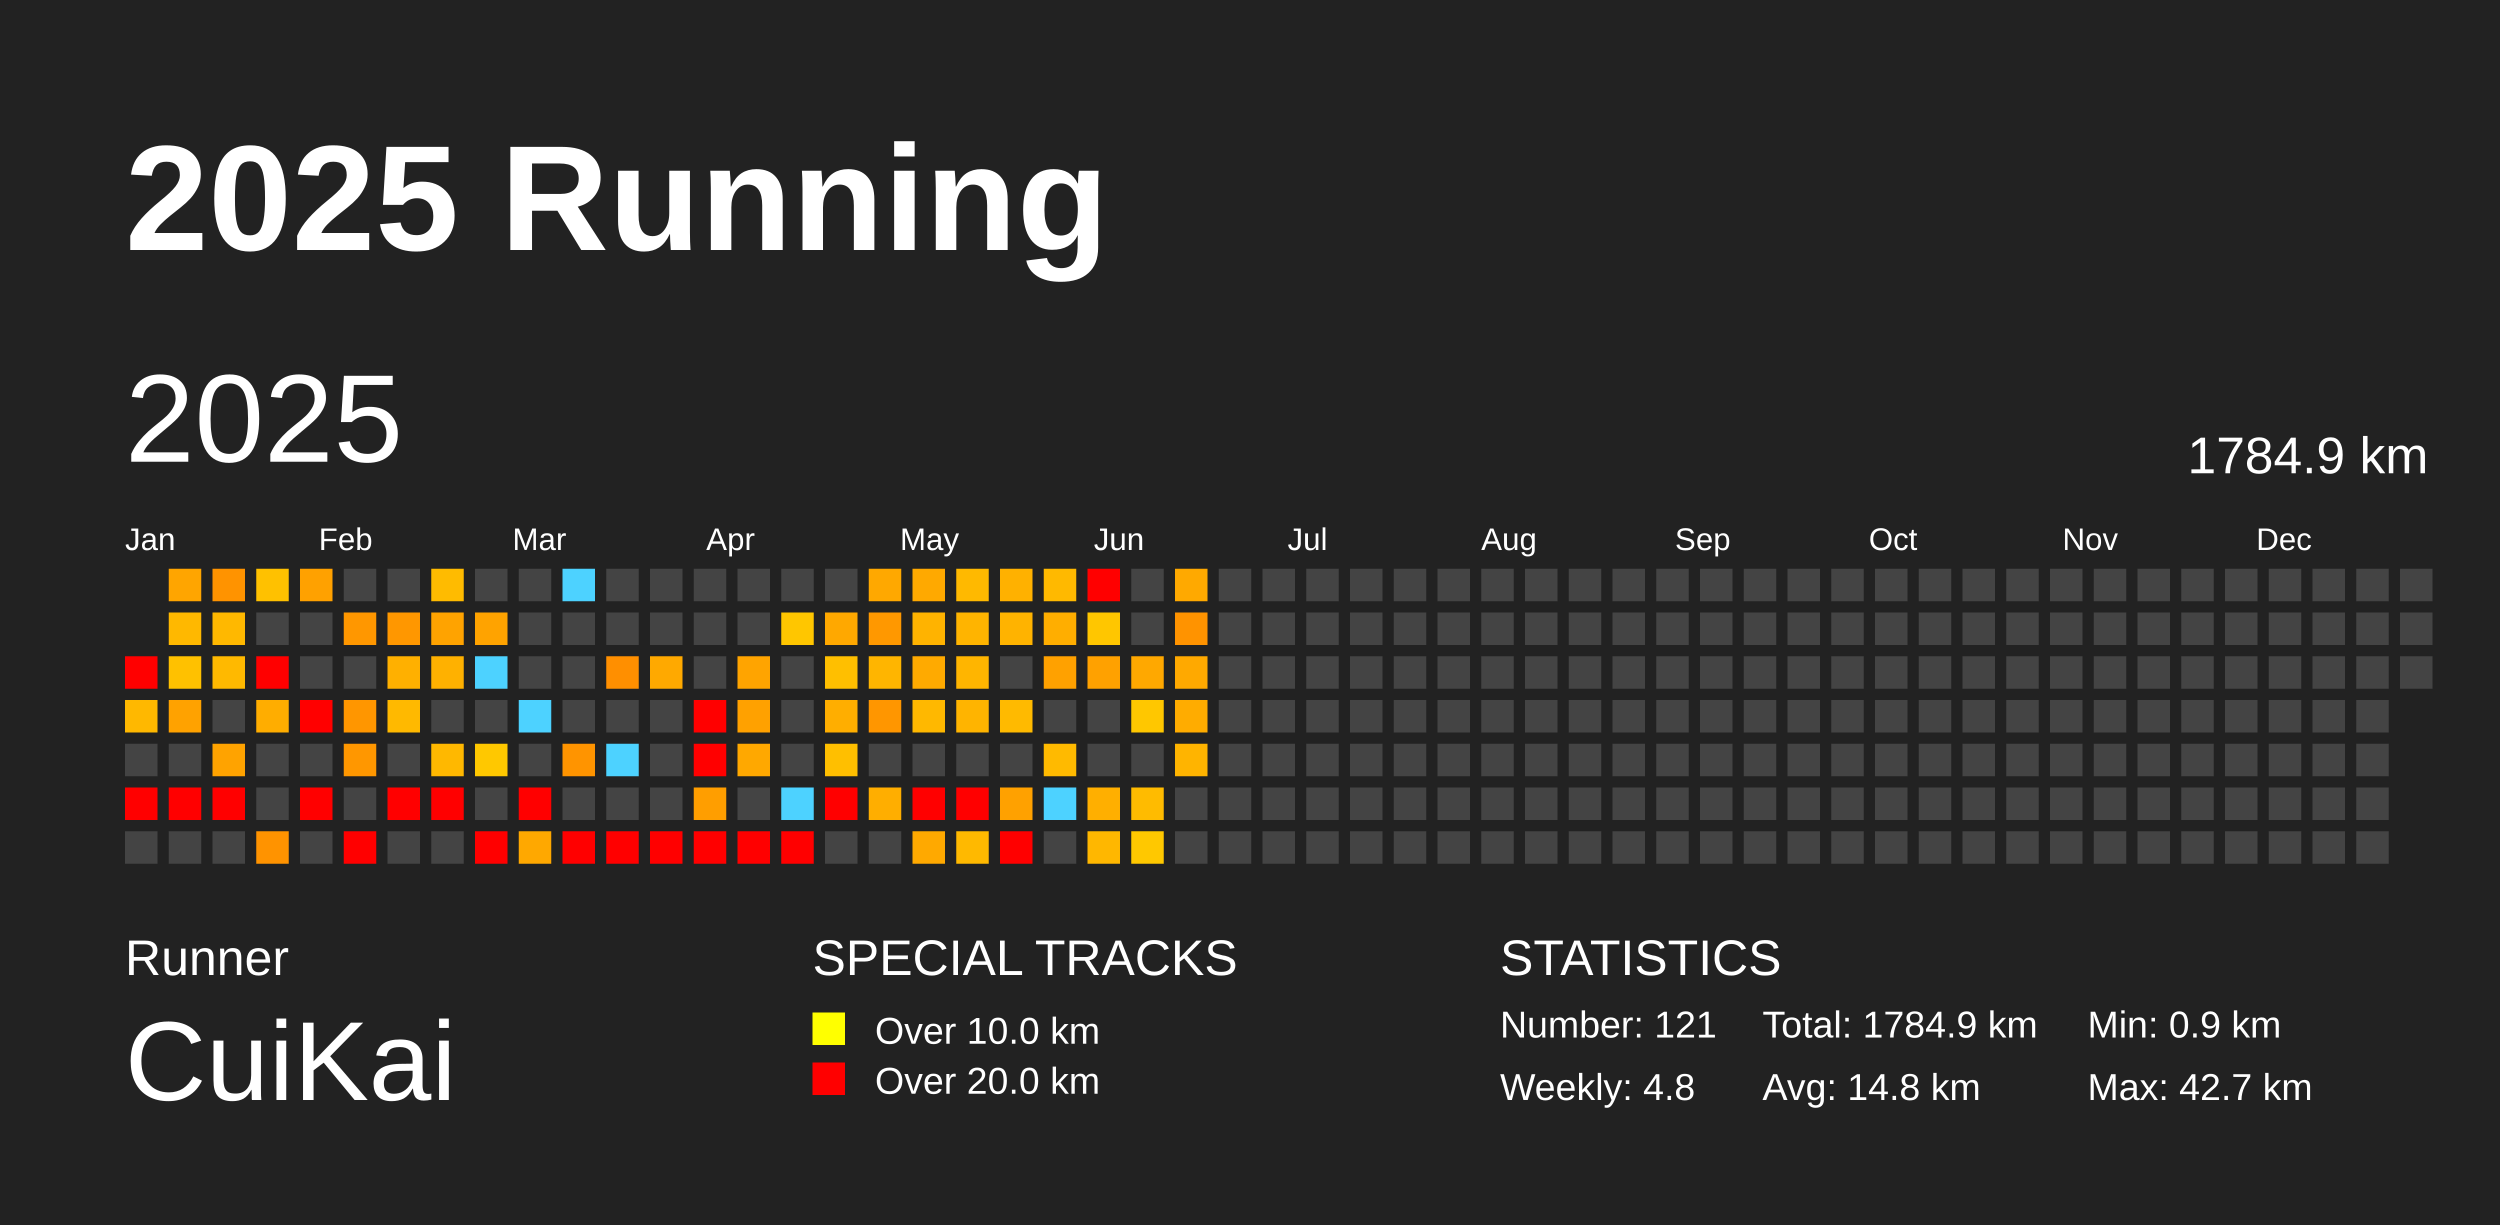
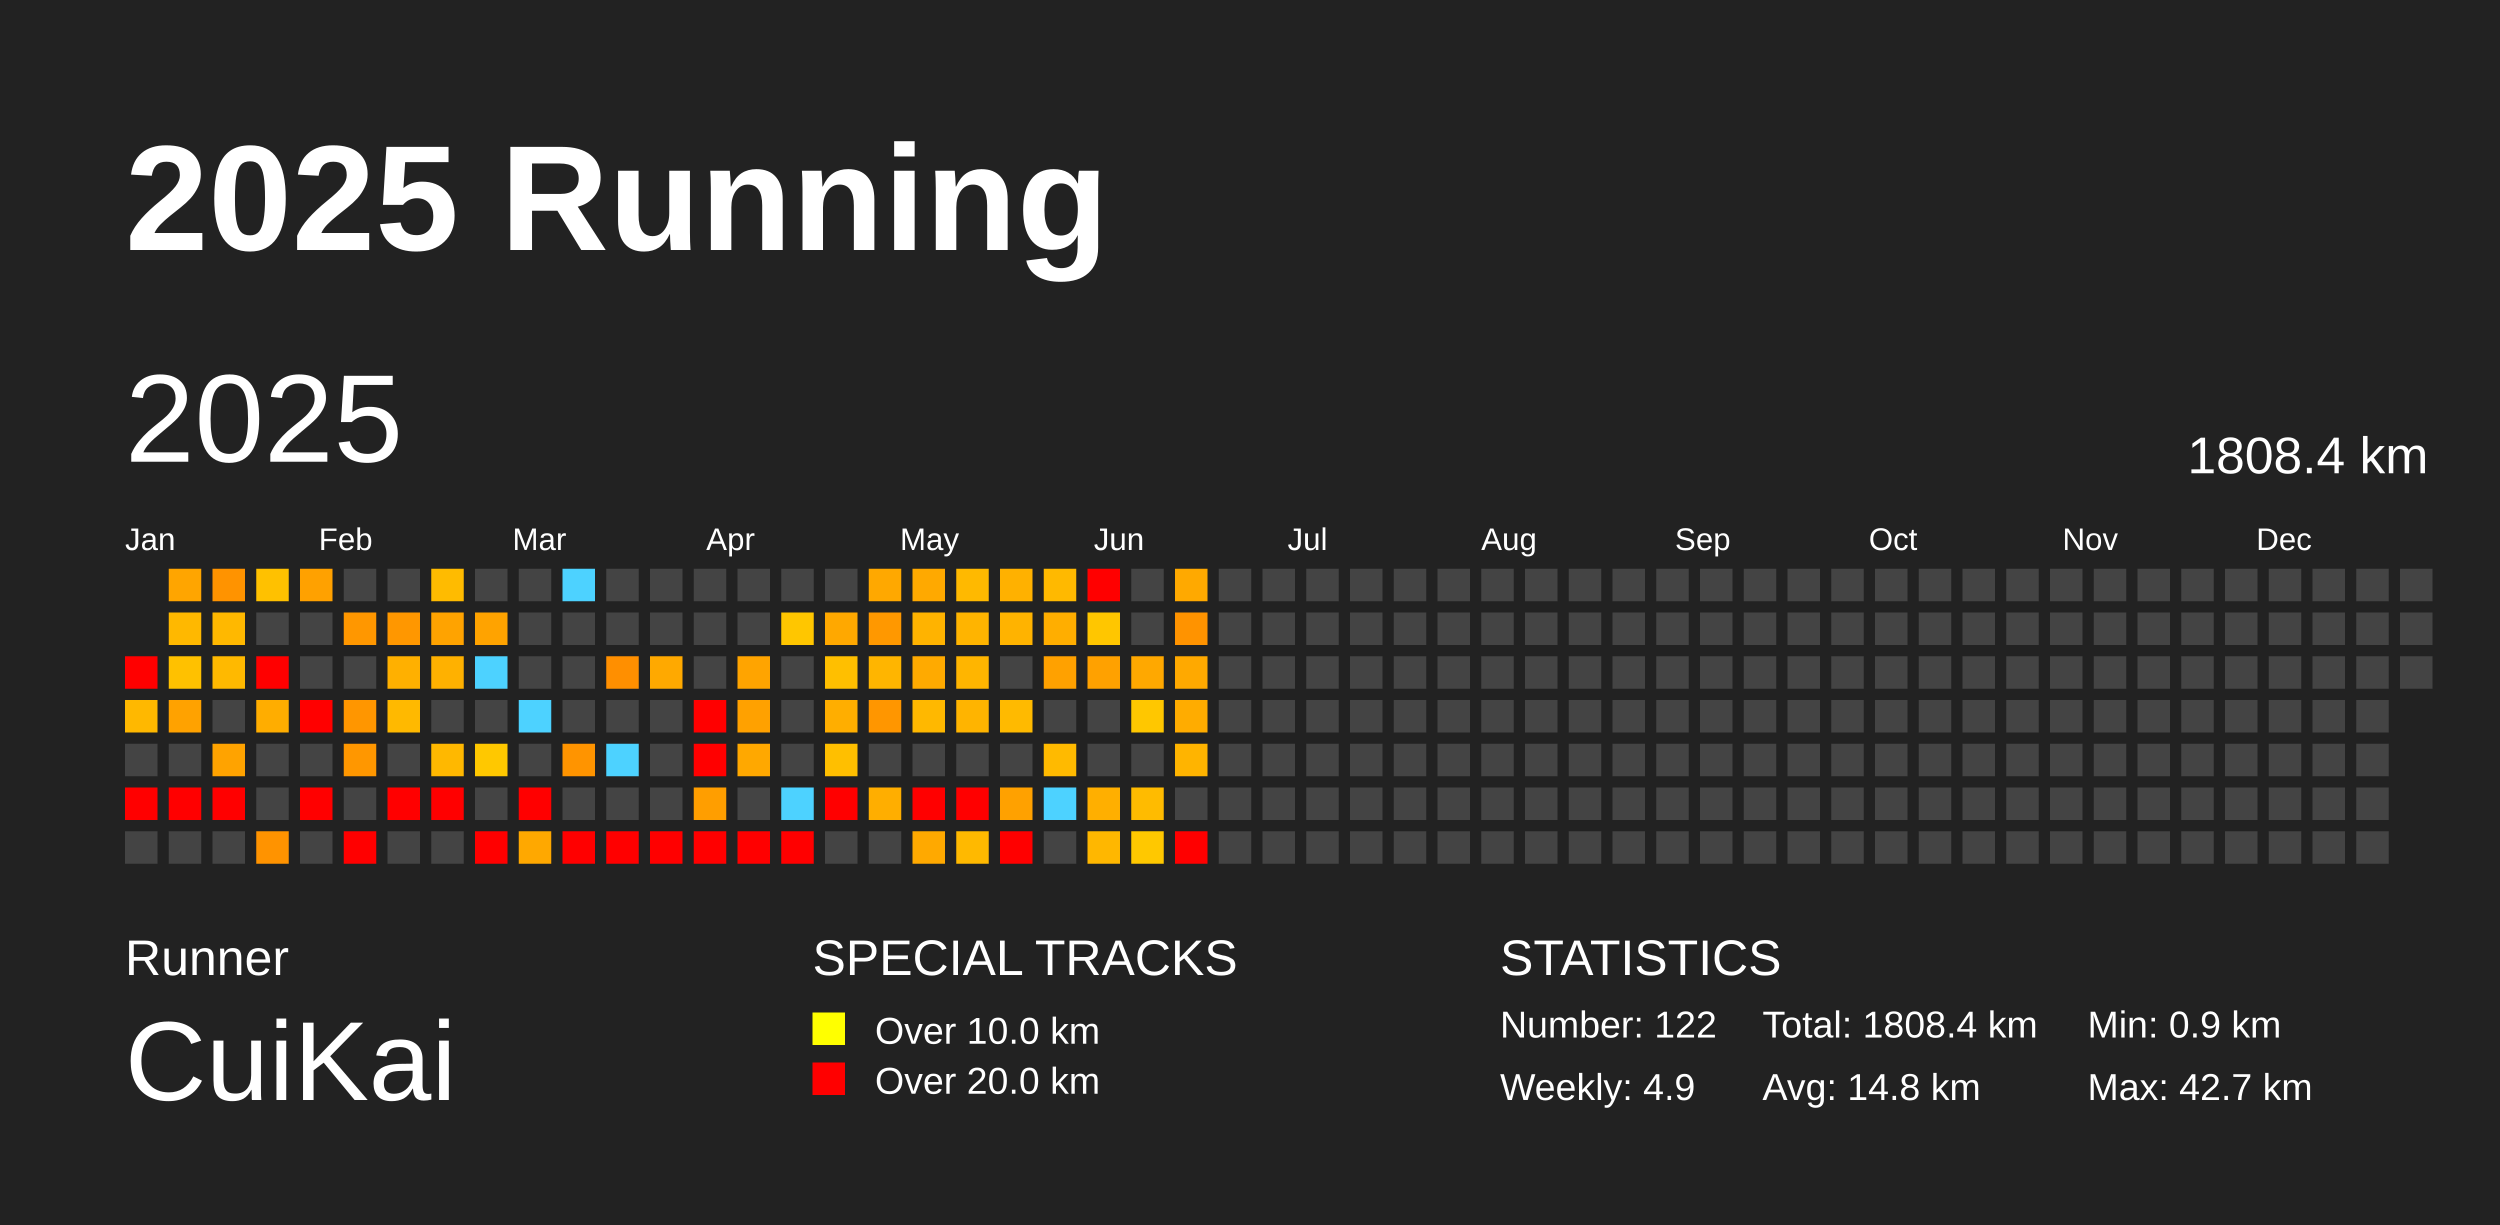
<svg xmlns="http://www.w3.org/2000/svg" baseProfile="full" height="98mm" version="1.1" viewBox="0,0,200,98" width="200mm">
  <defs />
  <rect fill="#222222" height="98" width="200" x="0" y="0" />
  <text fill="#FFFFFF" style="font-size:12px; font-family:Arial; font-weight:bold;" x="10" y="20">2025 Running</text>
  <text fill="#FFFFFF" style="font-size:4px; font-family:Arial" x="10" y="78">Runner</text>
  <text fill="#FFFFFF" style="font-size:9px; font-family:Arial" x="10" y="88">CuiKai</text>
  <text fill="#FFFFFF" style="font-size:4px; font-family:Arial" x="65" y="78">SPECIAL TRACKS</text>
  <rect fill="yellow" height="2.6" width="2.6" x="65" y="81" />
  <text fill="#FFFFFF" style="font-size:3px; font-family:Arial" x="70" y="83.5">Over 10.0 km</text>
  <rect fill="red" height="2.6" width="2.6" x="65" y="85" />
  <text fill="#FFFFFF" style="font-size:3px; font-family:Arial" x="70" y="87.5">Over 20.0 km</text>
  <text fill="#FFFFFF" style="font-size:4px; font-family:Arial" x="120" y="78">STATISTICS</text>
-   <text fill="#FFFFFF" style="font-size:3px; font-family:Arial" x="120" y="83">Number: 121</text>
-   <text fill="#FFFFFF" style="font-size:3px; font-family:Arial" x="120" y="88">Weekly: 4.8</text>
-   <text fill="#FFFFFF" style="font-size:3px; font-family:Arial" x="141" y="83">Total: 1784.9 km</text>
+   <text fill="#FFFFFF" style="font-size:3px; font-family:Arial" x="120" y="83">Number: 122</text>
+   <text fill="#FFFFFF" style="font-size:3px; font-family:Arial" x="120" y="88">Weekly: 4.9</text>
+   <text fill="#FFFFFF" style="font-size:3px; font-family:Arial" x="141" y="83">Total: 1808.4 km</text>
  <text fill="#FFFFFF" style="font-size:3px; font-family:Arial" x="141" y="88">Avg: 14.8 km</text>
  <text fill="#FFFFFF" style="font-size:3px; font-family:Arial" x="167" y="83">Min: 0.9 km</text>
  <text fill="#FFFFFF" style="font-size:3px; font-family:Arial" x="167" y="88">Max: 42.7 km</text>
  <text dominant-baseline="hanging" fill="#FFFFFF" style="font-size:10.0px; font-family:Arial;" x="10" y="30">2025</text>
-   <text dominant-baseline="hanging" fill="#FFFFFF" style="font-size:4.125px; font-family:Arial;" x="175" y="35">1784.9 km</text>
+   <text dominant-baseline="hanging" fill="#FFFFFF" style="font-size:4.125px; font-family:Arial;" x="175" y="35">1808.4 km</text>
  <text fill="#FFFFFF" style="font-size:2.5px; font-family:Arial" x="10.0" y="44">Jan</text>
  <text fill="#FFFFFF" style="font-size:2.5px; font-family:Arial" x="25.5" y="44">Feb</text>
  <text fill="#FFFFFF" style="font-size:2.5px; font-family:Arial" x="41.0" y="44">Mar</text>
  <text fill="#FFFFFF" style="font-size:2.5px; font-family:Arial" x="56.5" y="44">Apr</text>
  <text fill="#FFFFFF" style="font-size:2.5px; font-family:Arial" x="72.0" y="44">May</text>
  <text fill="#FFFFFF" style="font-size:2.5px; font-family:Arial" x="87.5" y="44">Jun</text>
  <text fill="#FFFFFF" style="font-size:2.5px; font-family:Arial" x="103.0" y="44">Jul</text>
  <text fill="#FFFFFF" style="font-size:2.5px; font-family:Arial" x="118.5" y="44">Aug</text>
  <text fill="#FFFFFF" style="font-size:2.5px; font-family:Arial" x="134.0" y="44">Sep</text>
  <text fill="#FFFFFF" style="font-size:2.5px; font-family:Arial" x="149.5" y="44">Oct</text>
  <text fill="#FFFFFF" style="font-size:2.5px; font-family:Arial" x="165.0" y="44">Nov</text>
  <text fill="#FFFFFF" style="font-size:2.5px; font-family:Arial" x="180.5" y="44">Dec</text>
  <rect fill="red" height="2.6" width="2.6" x="10.0" y="52.5" />
  <rect fill="#ffb800" height="2.6" width="2.6" x="10.0" y="56.0" />
  <rect fill="#444444" height="2.6" width="2.6" x="10.0" y="59.5" />
  <rect fill="red" height="2.6" width="2.6" x="10.0" y="63.0" />
  <rect fill="#444444" height="2.6" width="2.6" x="10.0" y="66.5" />
  <rect fill="#ffa500" height="2.6" width="2.6" x="13.5" y="45.5" />
  <rect fill="#ffb800" height="2.6" width="2.6" x="13.5" y="49.0" />
  <rect fill="#ffc100" height="2.6" width="2.6" x="13.5" y="52.5" />
  <rect fill="#ffa200" height="2.6" width="2.6" x="13.5" y="56.0" />
  <rect fill="#444444" height="2.6" width="2.6" x="13.5" y="59.5" />
  <rect fill="red" height="2.6" width="2.6" x="13.5" y="63.0" />
  <rect fill="#444444" height="2.6" width="2.6" x="13.5" y="66.5" />
  <rect fill="#ff9300" height="2.6" width="2.6" x="17.0" y="45.5" />
  <rect fill="#ffb800" height="2.6" width="2.6" x="17.0" y="49.0" />
  <rect fill="#ffb900" height="2.6" width="2.6" x="17.0" y="52.5" />
  <rect fill="#444444" height="2.6" width="2.6" x="17.0" y="56.0" />
  <rect fill="#ffa300" height="2.6" width="2.6" x="17.0" y="59.5" />
  <rect fill="red" height="2.6" width="2.6" x="17.0" y="63.0" />
  <rect fill="#444444" height="2.6" width="2.6" x="17.0" y="66.5" />
  <rect fill="#ffc100" height="2.6" width="2.6" x="20.5" y="45.5" />
  <rect fill="#444444" height="2.6" width="2.6" x="20.5" y="49.0" />
  <rect fill="red" height="2.6" width="2.6" x="20.5" y="52.5" />
  <rect fill="#ffad00" height="2.6" width="2.6" x="20.5" y="56.0" />
  <rect fill="#444444" height="2.6" width="2.6" x="20.5" y="59.5" />
  <rect fill="#444444" height="2.6" width="2.6" x="20.5" y="63.0" />
  <rect fill="#ff9300" height="2.6" width="2.6" x="20.5" y="66.5" />
  <rect fill="#ffa100" height="2.6" width="2.6" x="24.0" y="45.5" />
  <rect fill="#444444" height="2.6" width="2.6" x="24.0" y="49.0" />
  <rect fill="#444444" height="2.6" width="2.6" x="24.0" y="52.5" />
  <rect fill="red" height="2.6" width="2.6" x="24.0" y="56.0" />
  <rect fill="#444444" height="2.6" width="2.6" x="24.0" y="59.5" />
  <rect fill="red" height="2.6" width="2.6" x="24.0" y="63.0" />
  <rect fill="#444444" height="2.6" width="2.6" x="24.0" y="66.5" />
  <rect fill="#444444" height="2.6" width="2.6" x="27.5" y="45.5" />
  <rect fill="#ff9700" height="2.6" width="2.6" x="27.5" y="49.0" />
  <rect fill="#444444" height="2.6" width="2.6" x="27.5" y="52.5" />
  <rect fill="#ff9600" height="2.6" width="2.6" x="27.5" y="56.0" />
  <rect fill="#ff9700" height="2.6" width="2.6" x="27.5" y="59.5" />
  <rect fill="#444444" height="2.6" width="2.6" x="27.5" y="63.0" />
  <rect fill="red" height="2.6" width="2.6" x="27.5" y="66.5" />
  <rect fill="#444444" height="2.6" width="2.6" x="31.0" y="45.5" />
  <rect fill="#ff9700" height="2.6" width="2.6" x="31.0" y="49.0" />
  <rect fill="#ffb000" height="2.6" width="2.6" x="31.0" y="52.5" />
  <rect fill="#ffb900" height="2.6" width="2.6" x="31.0" y="56.0" />
  <rect fill="#444444" height="2.6" width="2.6" x="31.0" y="59.5" />
  <rect fill="red" height="2.6" width="2.6" x="31.0" y="63.0" />
  <rect fill="#444444" height="2.6" width="2.6" x="31.0" y="66.5" />
  <rect fill="#ffbb00" height="2.6" width="2.6" x="34.5" y="45.5" />
  <rect fill="#ffa300" height="2.6" width="2.6" x="34.5" y="49.0" />
  <rect fill="#ffb100" height="2.6" width="2.6" x="34.5" y="52.5" />
  <rect fill="#444444" height="2.6" width="2.6" x="34.5" y="56.0" />
  <rect fill="#ffb800" height="2.6" width="2.6" x="34.5" y="59.5" />
  <rect fill="red" height="2.6" width="2.6" x="34.5" y="63.0" />
  <rect fill="#444444" height="2.6" width="2.6" x="34.5" y="66.5" />
  <rect fill="#444444" height="2.6" width="2.6" x="38.0" y="45.5" />
  <rect fill="#ffa300" height="2.6" width="2.6" x="38.0" y="49.0" />
  <rect fill="#4dd2ff" height="2.6" width="2.6" x="38.0" y="52.5" />
  <rect fill="#444444" height="2.6" width="2.6" x="38.0" y="56.0" />
  <rect fill="#ffc800" height="2.6" width="2.6" x="38.0" y="59.5" />
  <rect fill="#444444" height="2.6" width="2.6" x="38.0" y="63.0" />
  <rect fill="red" height="2.6" width="2.6" x="38.0" y="66.5" />
  <rect fill="#444444" height="2.6" width="2.6" x="41.5" y="45.5" />
  <rect fill="#444444" height="2.6" width="2.6" x="41.5" y="49.0" />
  <rect fill="#444444" height="2.6" width="2.6" x="41.5" y="52.5" />
  <rect fill="#4dd2ff" height="2.6" width="2.6" x="41.5" y="56.0" />
  <rect fill="#444444" height="2.6" width="2.6" x="41.5" y="59.5" />
  <rect fill="red" height="2.6" width="2.6" x="41.5" y="63.0" />
  <rect fill="#ffa800" height="2.6" width="2.6" x="41.5" y="66.5" />
  <rect fill="#4dd2ff" height="2.6" width="2.6" x="45.0" y="45.5" />
  <rect fill="#444444" height="2.6" width="2.6" x="45.0" y="49.0" />
  <rect fill="#444444" height="2.6" width="2.6" x="45.0" y="52.5" />
  <rect fill="#444444" height="2.6" width="2.6" x="45.0" y="56.0" />
  <rect fill="#ff9400" height="2.6" width="2.6" x="45.0" y="59.5" />
  <rect fill="#444444" height="2.6" width="2.6" x="45.0" y="63.0" />
  <rect fill="red" height="2.6" width="2.6" x="45.0" y="66.5" />
  <rect fill="#444444" height="2.6" width="2.6" x="48.5" y="45.5" />
  <rect fill="#444444" height="2.6" width="2.6" x="48.5" y="49.0" />
  <rect fill="#ff8f00" height="2.6" width="2.6" x="48.5" y="52.5" />
  <rect fill="#444444" height="2.6" width="2.6" x="48.5" y="56.0" />
  <rect fill="#4dd2ff" height="2.6" width="2.6" x="48.5" y="59.5" />
  <rect fill="#444444" height="2.6" width="2.6" x="48.5" y="63.0" />
  <rect fill="red" height="2.6" width="2.6" x="48.5" y="66.5" />
  <rect fill="#444444" height="2.6" width="2.6" x="52.0" y="45.5" />
  <rect fill="#444444" height="2.6" width="2.6" x="52.0" y="49.0" />
  <rect fill="#ffa900" height="2.6" width="2.6" x="52.0" y="52.5" />
  <rect fill="#444444" height="2.6" width="2.6" x="52.0" y="56.0" />
  <rect fill="#444444" height="2.6" width="2.6" x="52.0" y="59.5" />
  <rect fill="#444444" height="2.6" width="2.6" x="52.0" y="63.0" />
  <rect fill="red" height="2.6" width="2.6" x="52.0" y="66.5" />
  <rect fill="#444444" height="2.6" width="2.6" x="55.5" y="45.5" />
  <rect fill="#444444" height="2.6" width="2.6" x="55.5" y="49.0" />
  <rect fill="#444444" height="2.6" width="2.6" x="55.5" y="52.5" />
  <rect fill="red" height="2.6" width="2.6" x="55.5" y="56.0" />
  <rect fill="red" height="2.6" width="2.6" x="55.5" y="59.5" />
  <rect fill="#ff9e00" height="2.6" width="2.6" x="55.5" y="63.0" />
  <rect fill="red" height="2.6" width="2.6" x="55.5" y="66.5" />
  <rect fill="#444444" height="2.6" width="2.6" x="59.0" y="45.5" />
  <rect fill="#444444" height="2.6" width="2.6" x="59.0" y="49.0" />
  <rect fill="#ffa400" height="2.6" width="2.6" x="59.0" y="52.5" />
  <rect fill="#ffa100" height="2.6" width="2.6" x="59.0" y="56.0" />
  <rect fill="#ffa800" height="2.6" width="2.6" x="59.0" y="59.5" />
  <rect fill="#444444" height="2.6" width="2.6" x="59.0" y="63.0" />
  <rect fill="red" height="2.6" width="2.6" x="59.0" y="66.5" />
  <rect fill="#444444" height="2.6" width="2.6" x="62.5" y="45.5" />
  <rect fill="#ffc600" height="2.6" width="2.6" x="62.5" y="49.0" />
  <rect fill="#444444" height="2.6" width="2.6" x="62.5" y="52.5" />
  <rect fill="#444444" height="2.6" width="2.6" x="62.5" y="56.0" />
  <rect fill="#444444" height="2.6" width="2.6" x="62.5" y="59.5" />
  <rect fill="#4dd2ff" height="2.6" width="2.6" x="62.5" y="63.0" />
  <rect fill="red" height="2.6" width="2.6" x="62.5" y="66.5" />
  <rect fill="#444444" height="2.6" width="2.6" x="66.0" y="45.5" />
  <rect fill="#ffa800" height="2.6" width="2.6" x="66.0" y="49.0" />
  <rect fill="#ffbf00" height="2.6" width="2.6" x="66.0" y="52.5" />
  <rect fill="#ffae00" height="2.6" width="2.6" x="66.0" y="56.0" />
  <rect fill="#ffbf00" height="2.6" width="2.6" x="66.0" y="59.5" />
  <rect fill="red" height="2.6" width="2.6" x="66.0" y="63.0" />
  <rect fill="#444444" height="2.6" width="2.6" x="66.0" y="66.5" />
  <rect fill="#ffa800" height="2.6" width="2.6" x="69.5" y="45.5" />
  <rect fill="#ff9800" height="2.6" width="2.6" x="69.5" y="49.0" />
  <rect fill="#ffb500" height="2.6" width="2.6" x="69.5" y="52.5" />
  <rect fill="#ff9600" height="2.6" width="2.6" x="69.5" y="56.0" />
  <rect fill="#444444" height="2.6" width="2.6" x="69.5" y="59.5" />
  <rect fill="#ffae00" height="2.6" width="2.6" x="69.5" y="63.0" />
  <rect fill="#444444" height="2.6" width="2.6" x="69.5" y="66.5" />
  <rect fill="#ffa900" height="2.6" width="2.6" x="73.0" y="45.5" />
  <rect fill="#ffb300" height="2.6" width="2.6" x="73.0" y="49.0" />
  <rect fill="#ffaa00" height="2.6" width="2.6" x="73.0" y="52.5" />
  <rect fill="#ffb800" height="2.6" width="2.6" x="73.0" y="56.0" />
  <rect fill="#444444" height="2.6" width="2.6" x="73.0" y="59.5" />
  <rect fill="red" height="2.6" width="2.6" x="73.0" y="63.0" />
  <rect fill="#ffa900" height="2.6" width="2.6" x="73.0" y="66.5" />
  <rect fill="#ffb900" height="2.6" width="2.6" x="76.5" y="45.5" />
  <rect fill="#ffb400" height="2.6" width="2.6" x="76.5" y="49.0" />
  <rect fill="#ffb500" height="2.6" width="2.6" x="76.5" y="52.5" />
  <rect fill="#ffb400" height="2.6" width="2.6" x="76.5" y="56.0" />
  <rect fill="#444444" height="2.6" width="2.6" x="76.5" y="59.5" />
  <rect fill="red" height="2.6" width="2.6" x="76.5" y="63.0" />
  <rect fill="#ffb900" height="2.6" width="2.6" x="76.5" y="66.5" />
  <rect fill="#ffb100" height="2.6" width="2.6" x="80.0" y="45.5" />
  <rect fill="#ffb300" height="2.6" width="2.6" x="80.0" y="49.0" />
  <rect fill="#444444" height="2.6" width="2.6" x="80.0" y="52.5" />
  <rect fill="#ffba00" height="2.6" width="2.6" x="80.0" y="56.0" />
  <rect fill="#444444" height="2.6" width="2.6" x="80.0" y="59.5" />
  <rect fill="#ffa100" height="2.6" width="2.6" x="80.0" y="63.0" />
  <rect fill="red" height="2.6" width="2.6" x="80.0" y="66.5" />
  <rect fill="#ffb900" height="2.6" width="2.6" x="83.5" y="45.5" />
  <rect fill="#ffae00" height="2.6" width="2.6" x="83.5" y="49.0" />
  <rect fill="#ffa100" height="2.6" width="2.6" x="83.5" y="52.5" />
  <rect fill="#444444" height="2.6" width="2.6" x="83.5" y="56.0" />
  <rect fill="#ffba00" height="2.6" width="2.6" x="83.5" y="59.5" />
  <rect fill="#4dd2ff" height="2.6" width="2.6" x="83.5" y="63.0" />
  <rect fill="#444444" height="2.6" width="2.6" x="83.5" y="66.5" />
  <rect fill="red" height="2.6" width="2.6" x="87.0" y="45.5" />
  <rect fill="#ffc600" height="2.6" width="2.6" x="87.0" y="49.0" />
  <rect fill="#ffa100" height="2.6" width="2.6" x="87.0" y="52.5" />
  <rect fill="#444444" height="2.6" width="2.6" x="87.0" y="56.0" />
  <rect fill="#444444" height="2.6" width="2.6" x="87.0" y="59.5" />
  <rect fill="#ffaf00" height="2.6" width="2.6" x="87.0" y="63.0" />
  <rect fill="#ffb700" height="2.6" width="2.6" x="87.0" y="66.5" />
  <rect fill="#444444" height="2.6" width="2.6" x="90.5" y="45.5" />
  <rect fill="#444444" height="2.6" width="2.6" x="90.5" y="49.0" />
  <rect fill="#ffa800" height="2.6" width="2.6" x="90.5" y="52.5" />
  <rect fill="#ffc700" height="2.6" width="2.6" x="90.5" y="56.0" />
  <rect fill="#444444" height="2.6" width="2.6" x="90.5" y="59.5" />
  <rect fill="#ffbb00" height="2.6" width="2.6" x="90.5" y="63.0" />
  <rect fill="#ffc800" height="2.6" width="2.6" x="90.5" y="66.5" />
  <rect fill="#ffa900" height="2.6" width="2.6" x="94.0" y="45.5" />
  <rect fill="#ff9300" height="2.6" width="2.6" x="94.0" y="49.0" />
  <rect fill="#ffa900" height="2.6" width="2.6" x="94.0" y="52.5" />
  <rect fill="#ffac00" height="2.6" width="2.6" x="94.0" y="56.0" />
  <rect fill="#ffb400" height="2.6" width="2.6" x="94.0" y="59.5" />
  <rect fill="#444444" height="2.6" width="2.6" x="94.0" y="63.0" />
-   <rect fill="#444444" height="2.6" width="2.6" x="94.0" y="66.5" />
+   <rect fill="red" height="2.6" width="2.6" x="94.0" y="66.5" />
  <rect fill="#444444" height="2.6" width="2.6" x="97.5" y="45.5" />
  <rect fill="#444444" height="2.6" width="2.6" x="97.5" y="49.0" />
  <rect fill="#444444" height="2.6" width="2.6" x="97.5" y="52.5" />
  <rect fill="#444444" height="2.6" width="2.6" x="97.5" y="56.0" />
  <rect fill="#444444" height="2.6" width="2.6" x="97.5" y="59.5" />
  <rect fill="#444444" height="2.6" width="2.6" x="97.5" y="63.0" />
  <rect fill="#444444" height="2.6" width="2.6" x="97.5" y="66.5" />
  <rect fill="#444444" height="2.6" width="2.6" x="101.0" y="45.5" />
  <rect fill="#444444" height="2.6" width="2.6" x="101.0" y="49.0" />
  <rect fill="#444444" height="2.6" width="2.6" x="101.0" y="52.5" />
  <rect fill="#444444" height="2.6" width="2.6" x="101.0" y="56.0" />
  <rect fill="#444444" height="2.6" width="2.6" x="101.0" y="59.5" />
  <rect fill="#444444" height="2.6" width="2.6" x="101.0" y="63.0" />
  <rect fill="#444444" height="2.6" width="2.6" x="101.0" y="66.5" />
  <rect fill="#444444" height="2.6" width="2.6" x="104.5" y="45.5" />
  <rect fill="#444444" height="2.6" width="2.6" x="104.5" y="49.0" />
  <rect fill="#444444" height="2.6" width="2.6" x="104.5" y="52.5" />
  <rect fill="#444444" height="2.6" width="2.6" x="104.5" y="56.0" />
  <rect fill="#444444" height="2.6" width="2.6" x="104.5" y="59.5" />
  <rect fill="#444444" height="2.6" width="2.6" x="104.5" y="63.0" />
  <rect fill="#444444" height="2.6" width="2.6" x="104.5" y="66.5" />
  <rect fill="#444444" height="2.6" width="2.6" x="108.0" y="45.5" />
  <rect fill="#444444" height="2.6" width="2.6" x="108.0" y="49.0" />
  <rect fill="#444444" height="2.6" width="2.6" x="108.0" y="52.5" />
  <rect fill="#444444" height="2.6" width="2.6" x="108.0" y="56.0" />
  <rect fill="#444444" height="2.6" width="2.6" x="108.0" y="59.5" />
  <rect fill="#444444" height="2.6" width="2.6" x="108.0" y="63.0" />
  <rect fill="#444444" height="2.6" width="2.6" x="108.0" y="66.5" />
  <rect fill="#444444" height="2.6" width="2.6" x="111.5" y="45.5" />
  <rect fill="#444444" height="2.6" width="2.6" x="111.5" y="49.0" />
  <rect fill="#444444" height="2.6" width="2.6" x="111.5" y="52.5" />
  <rect fill="#444444" height="2.6" width="2.6" x="111.5" y="56.0" />
  <rect fill="#444444" height="2.6" width="2.6" x="111.5" y="59.5" />
  <rect fill="#444444" height="2.6" width="2.6" x="111.5" y="63.0" />
  <rect fill="#444444" height="2.6" width="2.6" x="111.5" y="66.5" />
  <rect fill="#444444" height="2.6" width="2.6" x="115.0" y="45.5" />
  <rect fill="#444444" height="2.6" width="2.6" x="115.0" y="49.0" />
  <rect fill="#444444" height="2.6" width="2.6" x="115.0" y="52.5" />
  <rect fill="#444444" height="2.6" width="2.6" x="115.0" y="56.0" />
  <rect fill="#444444" height="2.6" width="2.6" x="115.0" y="59.5" />
  <rect fill="#444444" height="2.6" width="2.6" x="115.0" y="63.0" />
  <rect fill="#444444" height="2.6" width="2.6" x="115.0" y="66.5" />
  <rect fill="#444444" height="2.6" width="2.6" x="118.5" y="45.5" />
  <rect fill="#444444" height="2.6" width="2.6" x="118.5" y="49.0" />
  <rect fill="#444444" height="2.6" width="2.6" x="118.5" y="52.5" />
  <rect fill="#444444" height="2.6" width="2.6" x="118.5" y="56.0" />
  <rect fill="#444444" height="2.6" width="2.6" x="118.5" y="59.5" />
  <rect fill="#444444" height="2.6" width="2.6" x="118.5" y="63.0" />
  <rect fill="#444444" height="2.6" width="2.6" x="118.5" y="66.5" />
  <rect fill="#444444" height="2.6" width="2.6" x="122.0" y="45.5" />
  <rect fill="#444444" height="2.6" width="2.6" x="122.0" y="49.0" />
  <rect fill="#444444" height="2.6" width="2.6" x="122.0" y="52.5" />
  <rect fill="#444444" height="2.6" width="2.6" x="122.0" y="56.0" />
  <rect fill="#444444" height="2.6" width="2.6" x="122.0" y="59.5" />
  <rect fill="#444444" height="2.6" width="2.6" x="122.0" y="63.0" />
  <rect fill="#444444" height="2.6" width="2.6" x="122.0" y="66.5" />
  <rect fill="#444444" height="2.6" width="2.6" x="125.5" y="45.5" />
  <rect fill="#444444" height="2.6" width="2.6" x="125.5" y="49.0" />
  <rect fill="#444444" height="2.6" width="2.6" x="125.5" y="52.5" />
  <rect fill="#444444" height="2.6" width="2.6" x="125.5" y="56.0" />
  <rect fill="#444444" height="2.6" width="2.6" x="125.5" y="59.5" />
  <rect fill="#444444" height="2.6" width="2.6" x="125.5" y="63.0" />
  <rect fill="#444444" height="2.6" width="2.6" x="125.5" y="66.5" />
  <rect fill="#444444" height="2.6" width="2.6" x="129.0" y="45.5" />
  <rect fill="#444444" height="2.6" width="2.6" x="129.0" y="49.0" />
  <rect fill="#444444" height="2.6" width="2.6" x="129.0" y="52.5" />
  <rect fill="#444444" height="2.6" width="2.6" x="129.0" y="56.0" />
  <rect fill="#444444" height="2.6" width="2.6" x="129.0" y="59.5" />
  <rect fill="#444444" height="2.6" width="2.6" x="129.0" y="63.0" />
  <rect fill="#444444" height="2.6" width="2.6" x="129.0" y="66.5" />
  <rect fill="#444444" height="2.6" width="2.6" x="132.5" y="45.5" />
  <rect fill="#444444" height="2.6" width="2.6" x="132.5" y="49.0" />
  <rect fill="#444444" height="2.6" width="2.6" x="132.5" y="52.5" />
  <rect fill="#444444" height="2.6" width="2.6" x="132.5" y="56.0" />
  <rect fill="#444444" height="2.6" width="2.6" x="132.5" y="59.5" />
  <rect fill="#444444" height="2.6" width="2.6" x="132.5" y="63.0" />
  <rect fill="#444444" height="2.6" width="2.6" x="132.5" y="66.5" />
  <rect fill="#444444" height="2.6" width="2.6" x="136.0" y="45.5" />
  <rect fill="#444444" height="2.6" width="2.6" x="136.0" y="49.0" />
  <rect fill="#444444" height="2.6" width="2.6" x="136.0" y="52.5" />
  <rect fill="#444444" height="2.6" width="2.6" x="136.0" y="56.0" />
  <rect fill="#444444" height="2.6" width="2.6" x="136.0" y="59.5" />
  <rect fill="#444444" height="2.6" width="2.6" x="136.0" y="63.0" />
  <rect fill="#444444" height="2.6" width="2.6" x="136.0" y="66.5" />
  <rect fill="#444444" height="2.6" width="2.6" x="139.5" y="45.5" />
  <rect fill="#444444" height="2.6" width="2.6" x="139.5" y="49.0" />
  <rect fill="#444444" height="2.6" width="2.6" x="139.5" y="52.5" />
  <rect fill="#444444" height="2.6" width="2.6" x="139.5" y="56.0" />
  <rect fill="#444444" height="2.6" width="2.6" x="139.5" y="59.5" />
  <rect fill="#444444" height="2.6" width="2.6" x="139.5" y="63.0" />
  <rect fill="#444444" height="2.6" width="2.6" x="139.5" y="66.5" />
  <rect fill="#444444" height="2.6" width="2.6" x="143.0" y="45.5" />
  <rect fill="#444444" height="2.6" width="2.6" x="143.0" y="49.0" />
  <rect fill="#444444" height="2.6" width="2.6" x="143.0" y="52.5" />
  <rect fill="#444444" height="2.6" width="2.6" x="143.0" y="56.0" />
  <rect fill="#444444" height="2.6" width="2.6" x="143.0" y="59.5" />
  <rect fill="#444444" height="2.6" width="2.6" x="143.0" y="63.0" />
  <rect fill="#444444" height="2.6" width="2.6" x="143.0" y="66.5" />
  <rect fill="#444444" height="2.6" width="2.6" x="146.5" y="45.5" />
  <rect fill="#444444" height="2.6" width="2.6" x="146.5" y="49.0" />
  <rect fill="#444444" height="2.6" width="2.6" x="146.5" y="52.5" />
  <rect fill="#444444" height="2.6" width="2.6" x="146.5" y="56.0" />
  <rect fill="#444444" height="2.6" width="2.6" x="146.5" y="59.5" />
  <rect fill="#444444" height="2.6" width="2.6" x="146.5" y="63.0" />
  <rect fill="#444444" height="2.6" width="2.6" x="146.5" y="66.5" />
  <rect fill="#444444" height="2.6" width="2.6" x="150.0" y="45.5" />
  <rect fill="#444444" height="2.6" width="2.6" x="150.0" y="49.0" />
  <rect fill="#444444" height="2.6" width="2.6" x="150.0" y="52.5" />
  <rect fill="#444444" height="2.6" width="2.6" x="150.0" y="56.0" />
  <rect fill="#444444" height="2.6" width="2.6" x="150.0" y="59.5" />
  <rect fill="#444444" height="2.6" width="2.6" x="150.0" y="63.0" />
  <rect fill="#444444" height="2.6" width="2.6" x="150.0" y="66.5" />
  <rect fill="#444444" height="2.6" width="2.6" x="153.5" y="45.5" />
  <rect fill="#444444" height="2.6" width="2.6" x="153.5" y="49.0" />
  <rect fill="#444444" height="2.6" width="2.6" x="153.5" y="52.5" />
  <rect fill="#444444" height="2.6" width="2.6" x="153.5" y="56.0" />
  <rect fill="#444444" height="2.6" width="2.6" x="153.5" y="59.5" />
  <rect fill="#444444" height="2.6" width="2.6" x="153.5" y="63.0" />
  <rect fill="#444444" height="2.6" width="2.6" x="153.5" y="66.5" />
  <rect fill="#444444" height="2.6" width="2.6" x="157.0" y="45.5" />
  <rect fill="#444444" height="2.6" width="2.6" x="157.0" y="49.0" />
  <rect fill="#444444" height="2.6" width="2.6" x="157.0" y="52.5" />
  <rect fill="#444444" height="2.6" width="2.6" x="157.0" y="56.0" />
  <rect fill="#444444" height="2.6" width="2.6" x="157.0" y="59.5" />
  <rect fill="#444444" height="2.6" width="2.6" x="157.0" y="63.0" />
  <rect fill="#444444" height="2.6" width="2.6" x="157.0" y="66.5" />
  <rect fill="#444444" height="2.6" width="2.6" x="160.5" y="45.5" />
  <rect fill="#444444" height="2.6" width="2.6" x="160.5" y="49.0" />
  <rect fill="#444444" height="2.6" width="2.6" x="160.5" y="52.5" />
  <rect fill="#444444" height="2.6" width="2.6" x="160.5" y="56.0" />
  <rect fill="#444444" height="2.6" width="2.6" x="160.5" y="59.5" />
  <rect fill="#444444" height="2.6" width="2.6" x="160.5" y="63.0" />
  <rect fill="#444444" height="2.6" width="2.6" x="160.5" y="66.5" />
  <rect fill="#444444" height="2.6" width="2.6" x="164.0" y="45.5" />
  <rect fill="#444444" height="2.6" width="2.6" x="164.0" y="49.0" />
  <rect fill="#444444" height="2.6" width="2.6" x="164.0" y="52.5" />
  <rect fill="#444444" height="2.6" width="2.6" x="164.0" y="56.0" />
  <rect fill="#444444" height="2.6" width="2.6" x="164.0" y="59.5" />
  <rect fill="#444444" height="2.6" width="2.6" x="164.0" y="63.0" />
  <rect fill="#444444" height="2.6" width="2.6" x="164.0" y="66.5" />
  <rect fill="#444444" height="2.6" width="2.6" x="167.5" y="45.5" />
  <rect fill="#444444" height="2.6" width="2.6" x="167.5" y="49.0" />
  <rect fill="#444444" height="2.6" width="2.6" x="167.5" y="52.5" />
  <rect fill="#444444" height="2.6" width="2.6" x="167.5" y="56.0" />
  <rect fill="#444444" height="2.6" width="2.6" x="167.5" y="59.5" />
  <rect fill="#444444" height="2.6" width="2.6" x="167.5" y="63.0" />
  <rect fill="#444444" height="2.6" width="2.6" x="167.5" y="66.5" />
  <rect fill="#444444" height="2.6" width="2.6" x="171.0" y="45.5" />
  <rect fill="#444444" height="2.6" width="2.6" x="171.0" y="49.0" />
  <rect fill="#444444" height="2.6" width="2.6" x="171.0" y="52.5" />
  <rect fill="#444444" height="2.6" width="2.6" x="171.0" y="56.0" />
  <rect fill="#444444" height="2.6" width="2.6" x="171.0" y="59.5" />
  <rect fill="#444444" height="2.6" width="2.6" x="171.0" y="63.0" />
  <rect fill="#444444" height="2.6" width="2.6" x="171.0" y="66.5" />
  <rect fill="#444444" height="2.6" width="2.6" x="174.5" y="45.5" />
  <rect fill="#444444" height="2.6" width="2.6" x="174.5" y="49.0" />
  <rect fill="#444444" height="2.6" width="2.6" x="174.5" y="52.5" />
  <rect fill="#444444" height="2.6" width="2.6" x="174.5" y="56.0" />
  <rect fill="#444444" height="2.6" width="2.6" x="174.5" y="59.5" />
  <rect fill="#444444" height="2.6" width="2.6" x="174.5" y="63.0" />
  <rect fill="#444444" height="2.6" width="2.6" x="174.5" y="66.5" />
  <rect fill="#444444" height="2.6" width="2.6" x="178.0" y="45.5" />
  <rect fill="#444444" height="2.6" width="2.6" x="178.0" y="49.0" />
  <rect fill="#444444" height="2.6" width="2.6" x="178.0" y="52.5" />
  <rect fill="#444444" height="2.6" width="2.6" x="178.0" y="56.0" />
  <rect fill="#444444" height="2.6" width="2.6" x="178.0" y="59.5" />
  <rect fill="#444444" height="2.6" width="2.6" x="178.0" y="63.0" />
  <rect fill="#444444" height="2.6" width="2.6" x="178.0" y="66.5" />
  <rect fill="#444444" height="2.6" width="2.6" x="181.5" y="45.5" />
  <rect fill="#444444" height="2.6" width="2.6" x="181.5" y="49.0" />
  <rect fill="#444444" height="2.6" width="2.6" x="181.5" y="52.5" />
  <rect fill="#444444" height="2.6" width="2.6" x="181.5" y="56.0" />
  <rect fill="#444444" height="2.6" width="2.6" x="181.5" y="59.5" />
  <rect fill="#444444" height="2.6" width="2.6" x="181.5" y="63.0" />
  <rect fill="#444444" height="2.6" width="2.6" x="181.5" y="66.5" />
  <rect fill="#444444" height="2.6" width="2.6" x="185.0" y="45.5" />
  <rect fill="#444444" height="2.6" width="2.6" x="185.0" y="49.0" />
  <rect fill="#444444" height="2.6" width="2.6" x="185.0" y="52.5" />
  <rect fill="#444444" height="2.6" width="2.6" x="185.0" y="56.0" />
  <rect fill="#444444" height="2.6" width="2.6" x="185.0" y="59.5" />
  <rect fill="#444444" height="2.6" width="2.6" x="185.0" y="63.0" />
  <rect fill="#444444" height="2.6" width="2.6" x="185.0" y="66.5" />
  <rect fill="#444444" height="2.6" width="2.6" x="188.5" y="45.5" />
  <rect fill="#444444" height="2.6" width="2.6" x="188.5" y="49.0" />
  <rect fill="#444444" height="2.6" width="2.6" x="188.5" y="52.5" />
  <rect fill="#444444" height="2.6" width="2.6" x="188.5" y="56.0" />
  <rect fill="#444444" height="2.6" width="2.6" x="188.5" y="59.5" />
  <rect fill="#444444" height="2.6" width="2.6" x="188.5" y="63.0" />
  <rect fill="#444444" height="2.6" width="2.6" x="188.5" y="66.5" />
  <rect fill="#444444" height="2.6" width="2.6" x="192.0" y="45.5" />
  <rect fill="#444444" height="2.6" width="2.6" x="192.0" y="49.0" />
  <rect fill="#444444" height="2.6" width="2.6" x="192.0" y="52.5" />
</svg>
